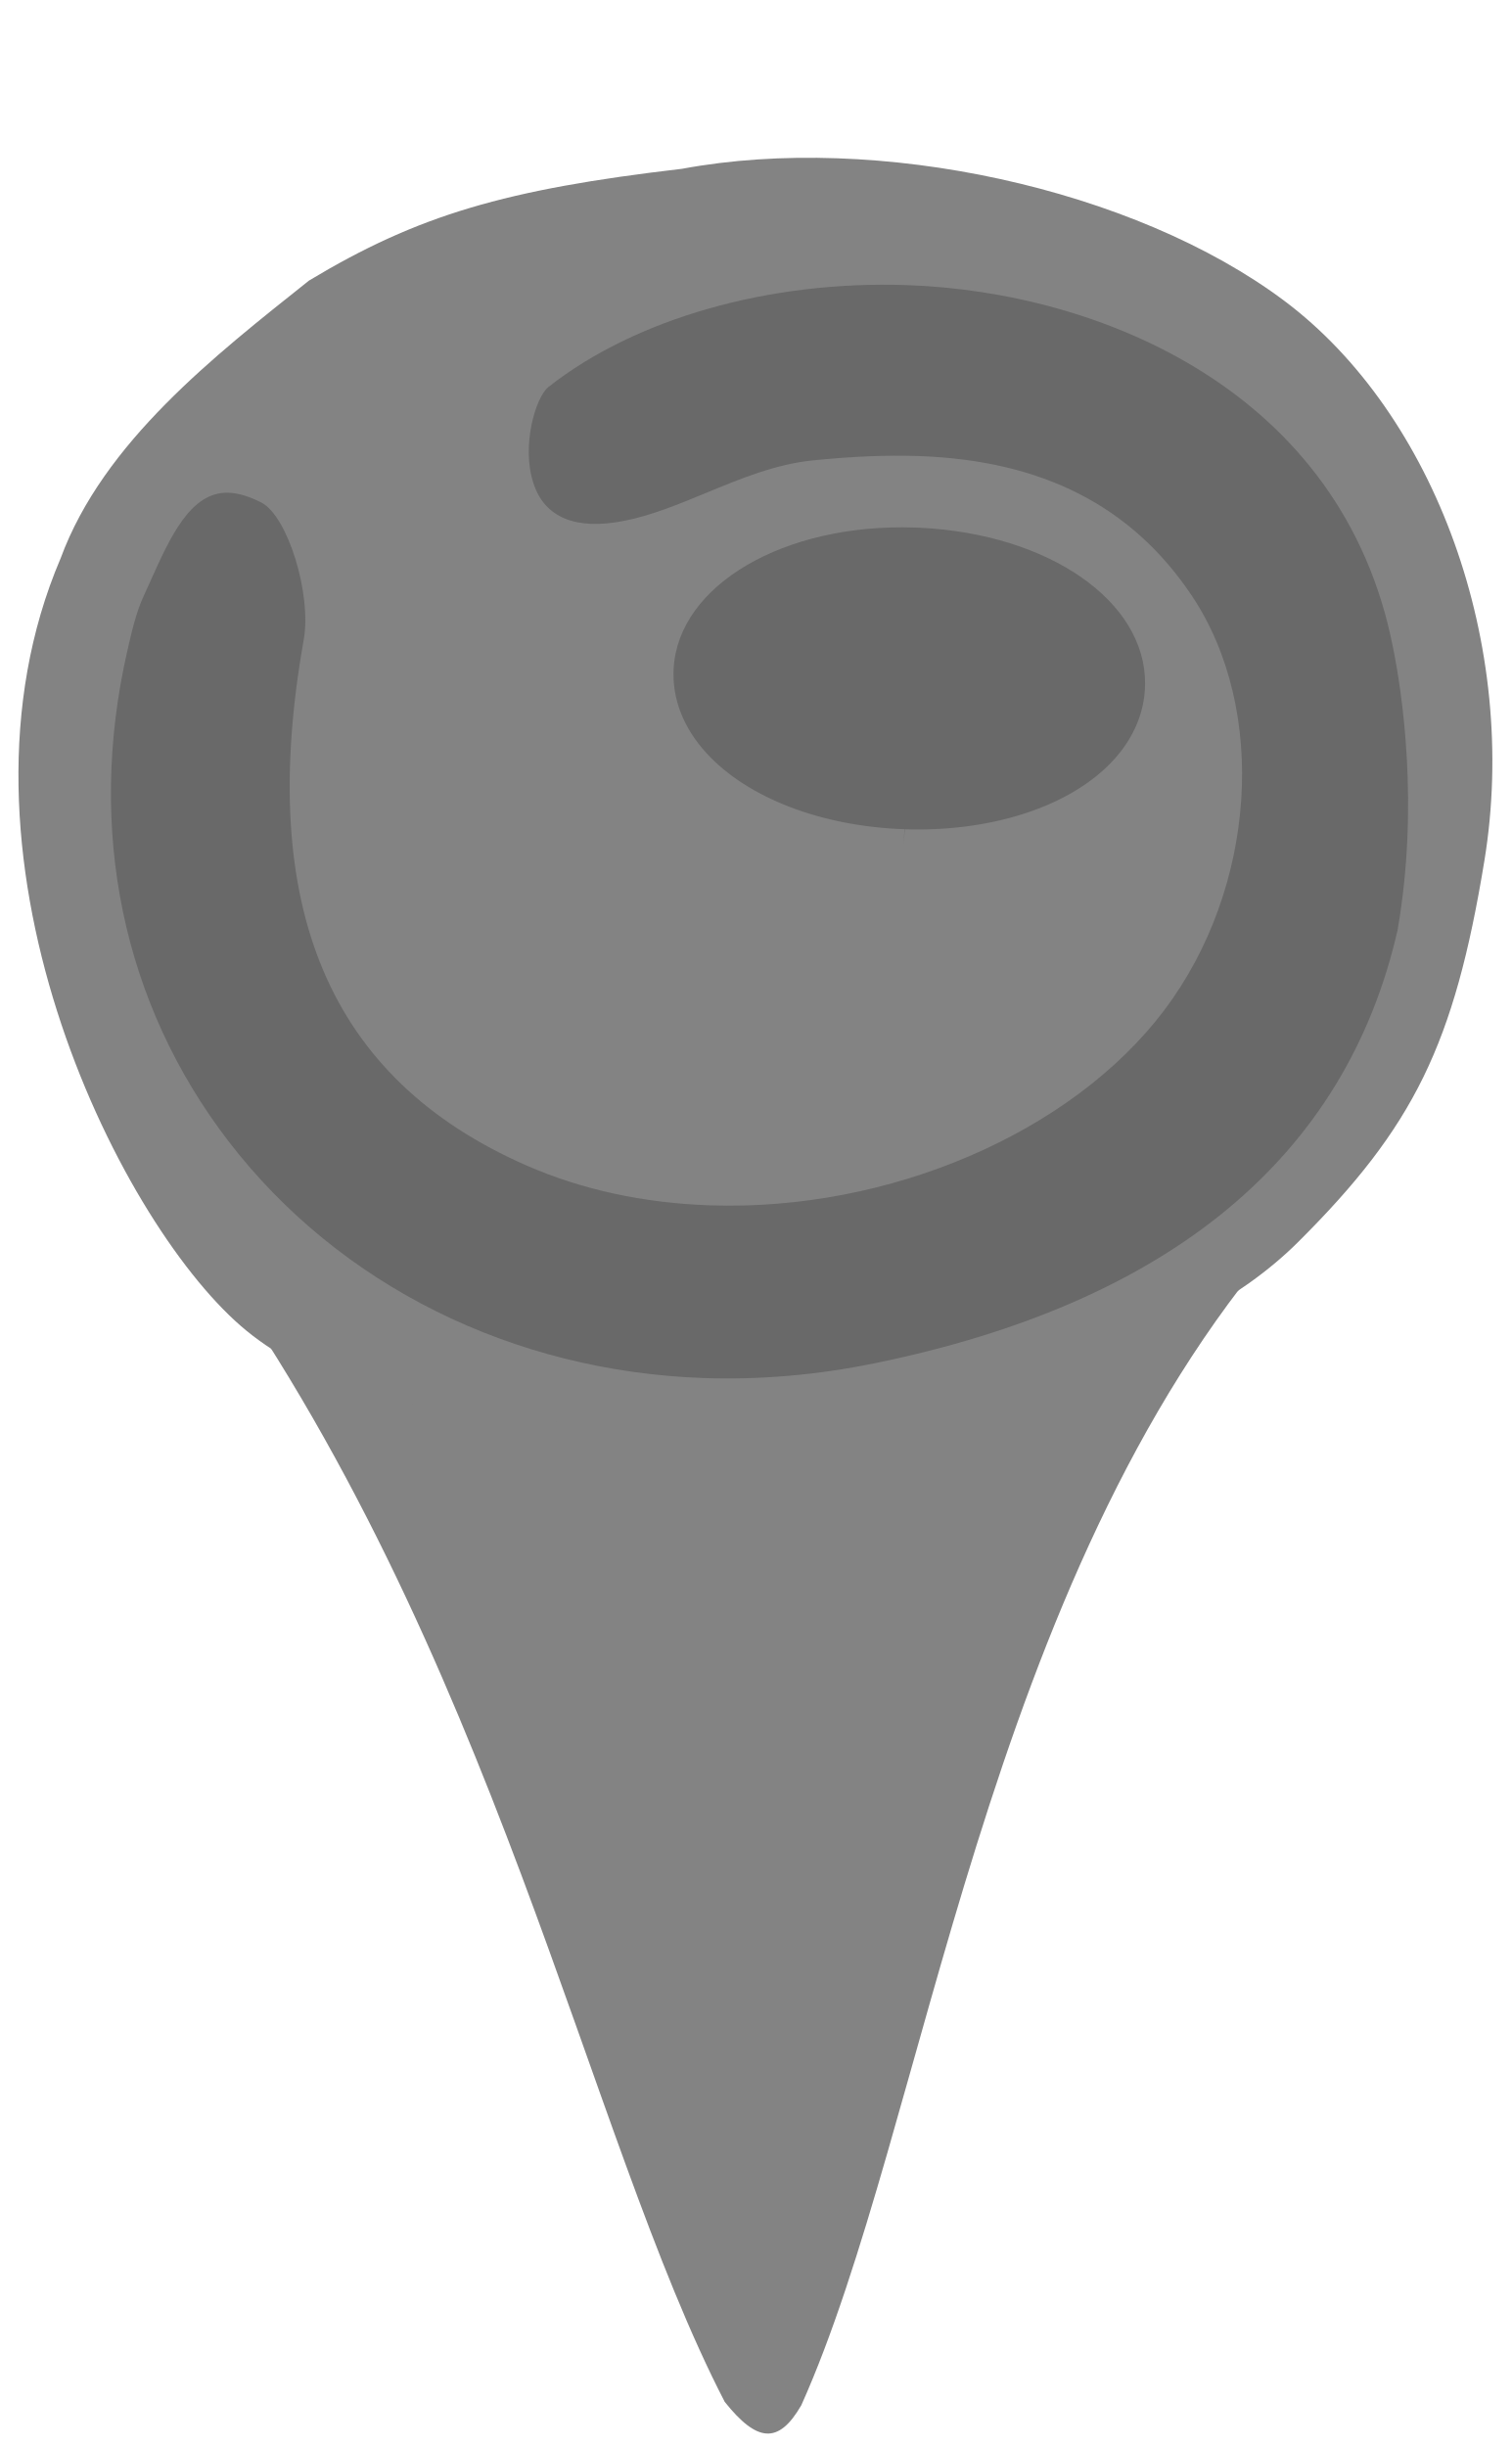
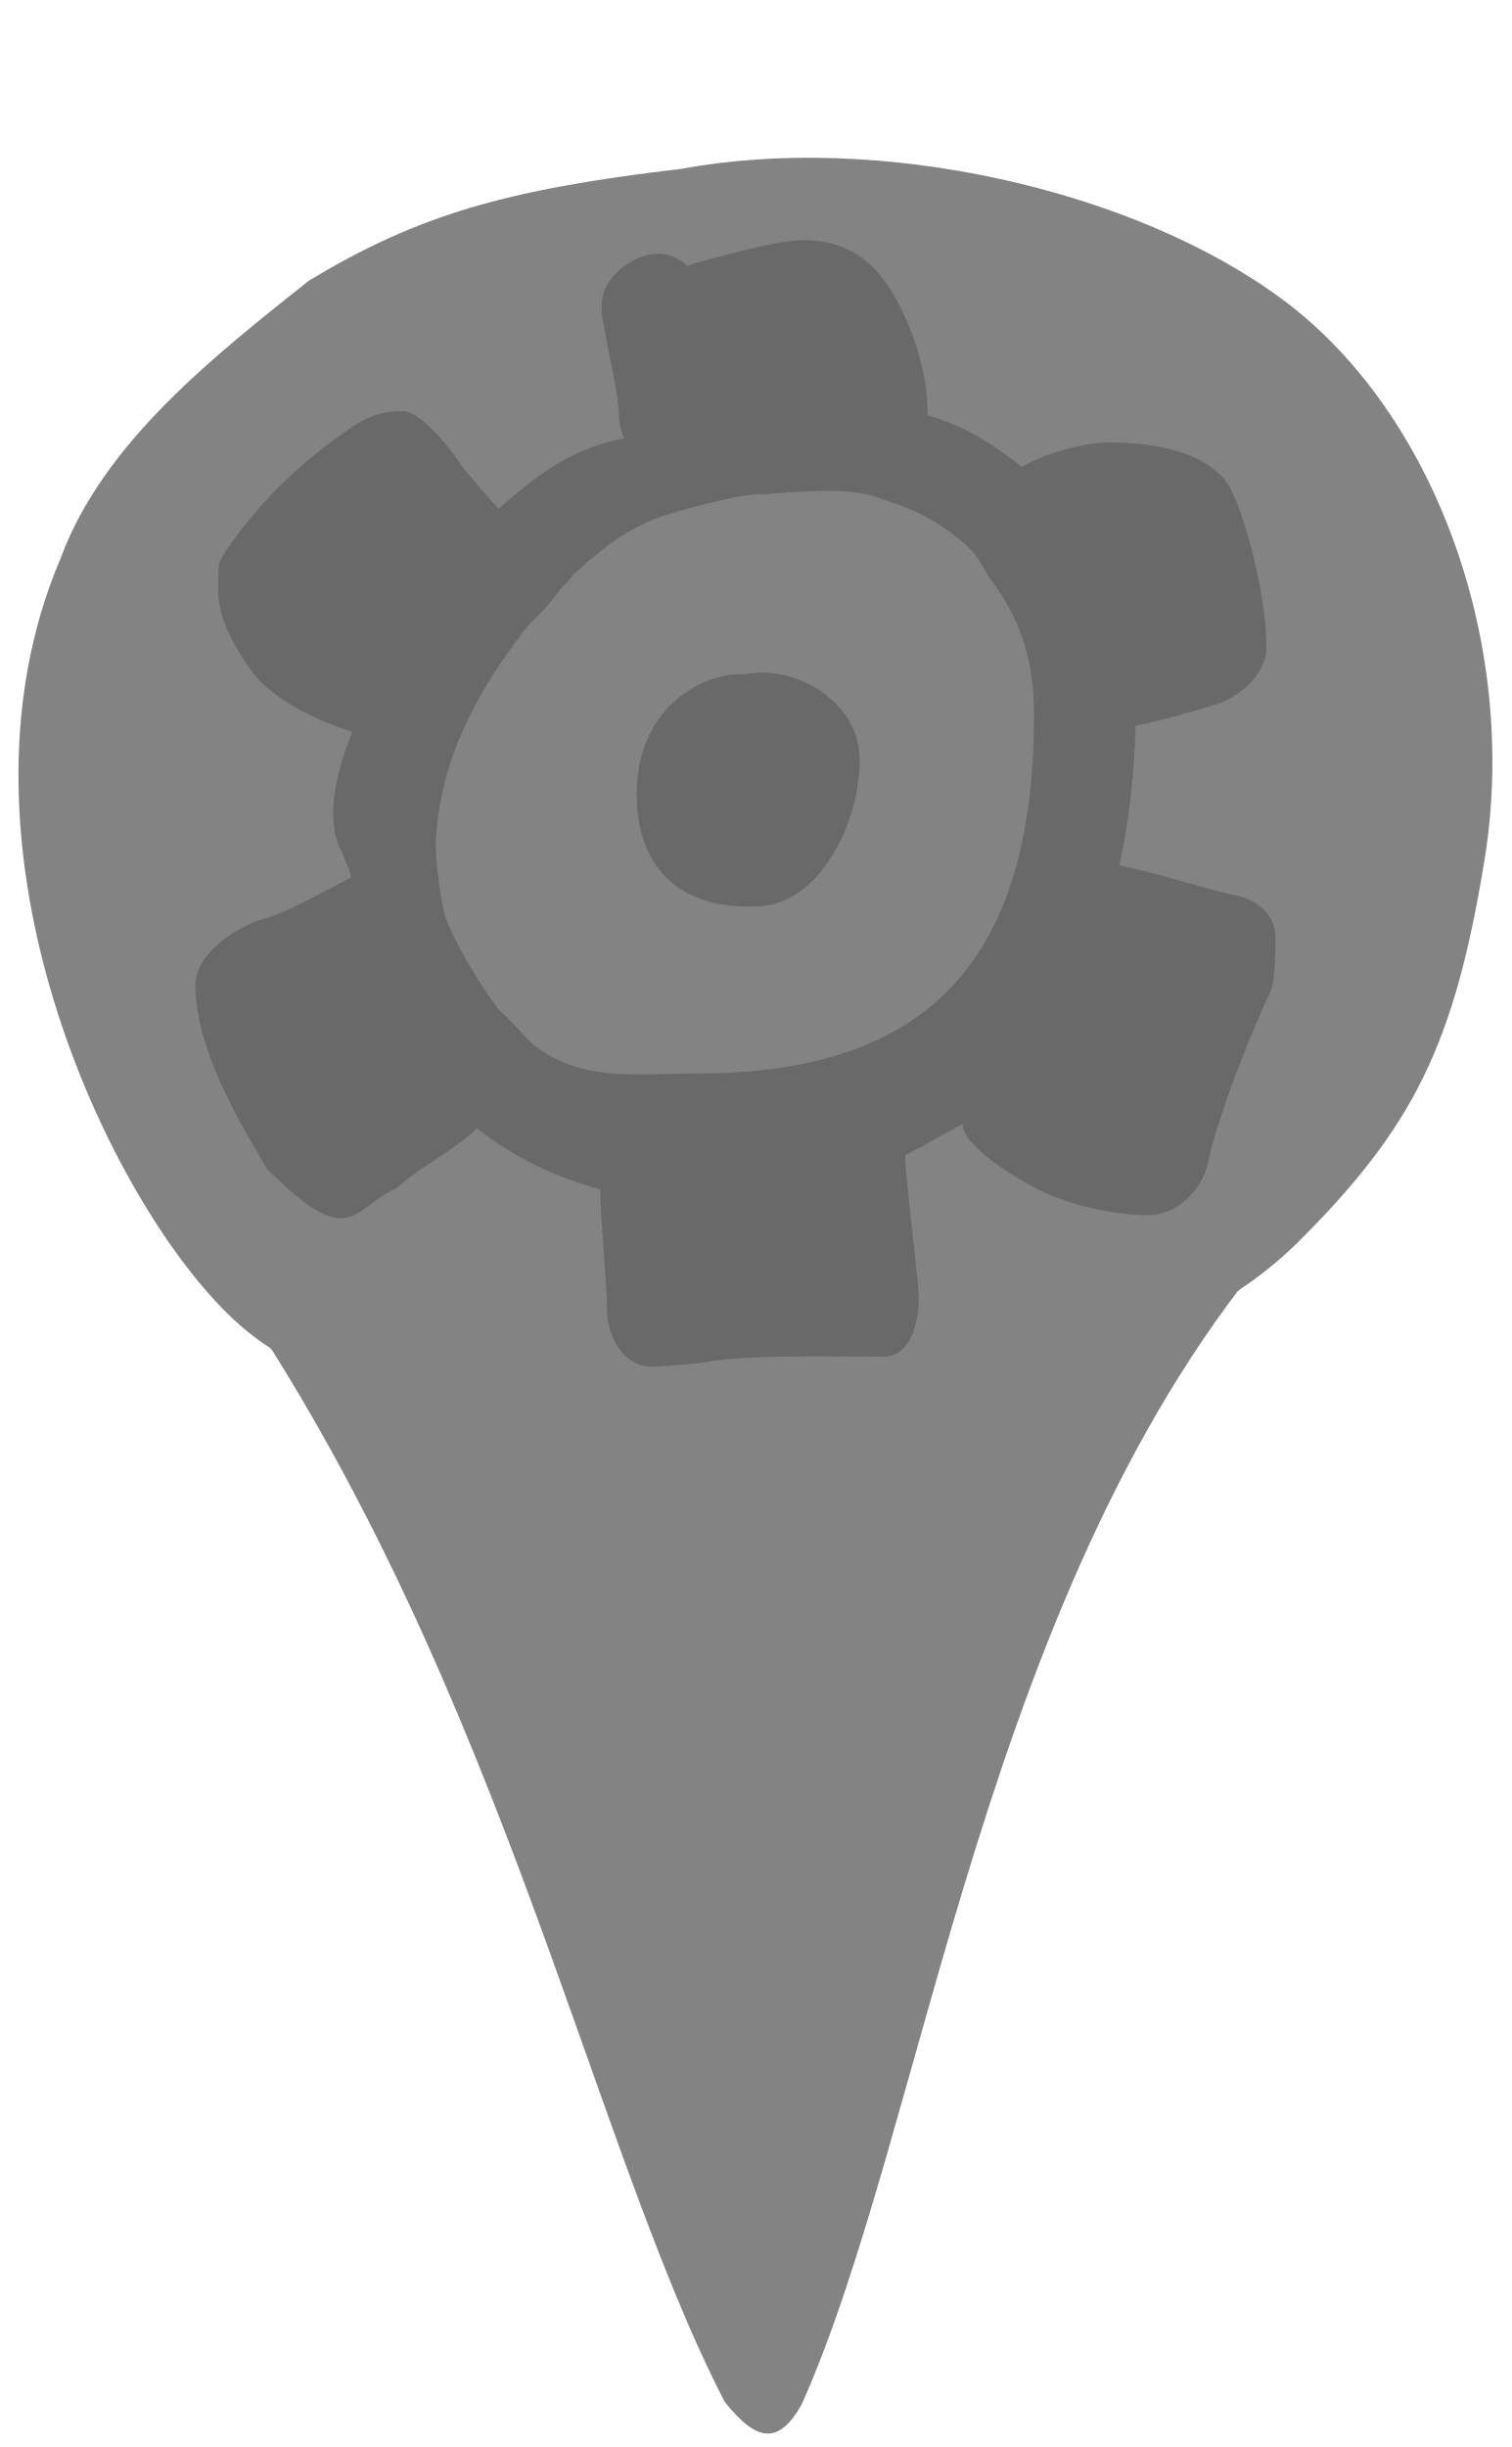
<svg xmlns="http://www.w3.org/2000/svg" version="1.1" width="42" height="68" id="svg3173">
  <defs id="defs3175" />
-   <g transform="matrix(0.9272804,0,0,0.9272804,1.48293,4.917787)" id="g4033">
-     <path d="m 4.363,31.911 c 8.897,12.229 11.601,26.727 15.761,34.767 0.966,1.208 1.609,1.285 2.295,0.099 C 26.177,58.406 27.882,42.029 36.802,31.786 26.961,37.168 2.164,20.913 4.363,31.911 z" id="path145" style="fill:#838383" />
-     <path d="M 7.661,3.106 C 10.931,1.139 13.554,0.373 18.844,-0.245 24.691,-1.333 32.403,0.338 36.908,3.721 c 4.505,3.383 7.044,10.304 5.985,16.77 -0.903,5.512 -2.118,7.979 -5.589,11.433 -3.514,3.498 -10.189,5.032 -15.485,5.307 C 16.531,37.506 9.368,37.684 5.622,34.436 1.877,31.187 -3.526,20.187 0.218,11.428 1.499,7.951 4.832,5.36 7.661,3.106 z" id="path2993" style="fill:#838383;fill-opacity:1" />
-     <g transform="matrix(0.9554976,0,0,0.9554976,-307.2296,-45.93656)" id="g3800" style="fill:#696969">
-       <g id="g3802" style="fill:#696969">
-         <g id="g3804" style="fill:#696969">
-           <path d="m 363.562,62.833 c -1.579,-8.057 -9.201,-11.158 -15.25,-11.365 -4.31,-0.148 -8.512,1.045 -11.244,3.196 -0.388,0.304 -0.861,1.825 -0.469,3.021 0.353,1.078 1.331,1.476 2.842,1.177 0.861,-0.168 1.694,-0.514 2.58,-0.879 1.07,-0.443 2.177,-0.9 3.338,-1.017 1.241,-0.126 2.326,-0.171 3.313,-0.137 3.891,0.134 6.697,1.566 8.58,4.381 2.396,3.582 2.024,9.17 -0.865,13 -2.908,3.853 -8.64,6.312 -14.258,6.12 -2.088,-0.073 -4.022,-0.494 -5.754,-1.253 -6.188,-2.712 -8.472,-8.105 -6.982,-16.487 0.254,-1.426 -0.503,-3.876 -1.327,-4.301 -0.379,-0.195 -0.726,-0.299 -1.031,-0.309 -1.188,-0.042 -1.831,1.39 -2.452,2.773 -0.069,0.155 -0.138,0.308 -0.207,0.457 -0.243,0.527 -0.382,1.139 -0.517,1.73 -1.282,5.61 -0.147,11.062 3.183,15.392 3.468,4.505 8.9,7.208 14.903,7.415 1.765,0.06 3.571,-0.096 5.364,-0.465 9.253,-1.893 14.767,-6.462 16.396,-13.578 0.686,-3.936 0.136,-7.479 -0.132,-8.821 l -0.011,-0.05 z" id="path3806" style="fill:#696969" />
-         </g>
-         <g id="g3808" style="fill:#696969">
-           <path d="m 354.587,66.577 c 0.777,-0.746 1.192,-1.646 1.199,-2.601 0.018,-2.597 -3.016,-4.701 -7.056,-4.898 l -0.169,-0.006 c -4.093,-0.14 -7.417,1.802 -7.564,4.421 -0.053,0.941 0.302,1.857 1.026,2.65 1.284,1.407 3.606,2.301 6.211,2.39 l -0.016,0.453 0,0 0.027,-0.452 c 2.606,0.087 4.975,-0.645 6.342,-1.957 z" id="path3810" style="fill:#696969" />
-         </g>
-       </g>
-     </g>
+   <path style="fill:#838383" id="path145" d="M 5.529,34.509 C 13.779,45.848 16.286,59.292 20.143,66.747 c 0.896,1.12 1.492,1.192 2.128,0.092 C 25.757,59.076 27.338,43.89 35.609,34.392 26.483,39.383 3.489,24.31 5.529,34.509 z" />
+   <path style="fill:#838383;fill-opacity:1" id="path2993" d="M 8.586,7.798 C 11.619,5.974 14.051,5.264 18.956,4.69 c 5.422,-1.009 12.573,0.541 16.751,3.678 4.177,3.137 6.532,9.555 5.55,15.55 -0.837,5.111 -1.964,7.398 -5.182,10.602 -3.258,3.243 -9.448,4.666 -14.359,4.921 C 16.812,39.696 10.169,39.861 6.696,36.849 3.224,33.837 -1.786,23.637 1.685,15.514 2.873,12.291 5.964,9.888 8.586,7.798 z" />
+   <text xml:space="preserve" style="font-size:22px;font-style:normal;font-variant:normal;font-weight:bold;font-stretch:normal;text-align:center;line-height:125%;letter-spacing:0px;word-spacing:0px;text-anchor:middle;fill:#838383;fill-opacity:1;stroke:none;font-family:Pecita;-inkscape-font-specification:Pecita Bold" x="-72.61" y="-16.36" id="text2991" transform="scale(1,-1)">
+     <tspan id="tspan2993" x="-72.61" y="-16.36" />
+   </text>
+   <g style="font-size:21.592px;font-style:normal;font-variant:normal;font-weight:bold;font-stretch:normal;text-align:center;line-height:125%;letter-spacing:0px;word-spacing:0px;text-anchor:middle;fill:#696969;fill-opacity:1;stroke:none;font-family:DIN Condensed;-inkscape-font-specification:DIN Condensed" id="text2995">
+     <path d="m 20.638,18.73 c -1.285,0 -2.925,1.049 -2.941,3.297 -0.015,2.132 1.233,3.262 3.391,3.161 1.668,-0.078 2.801,-2.256 2.805,-4.064 0.004,-1.706 -1.918,-2.678 -3.206,-2.38 M 13.865,28.064 C 13.3,27.311 12.638,26.191 12.376,25.483 12.176,24.696 12.082,23.531 12.115,23.283 l 0.035,-0.344 c 0.222,-2.173 1.255,-3.913 2.536,-5.57 0.334,-0.316 0.502,-0.482 0.889,-0.989 0.023,-0.03 0.349,-0.359 0.349,-0.397 1.092,-1.017 1.67,-1.303 2.238,-1.549 0.38,-0.165 2.569,-0.771 3.021,-0.695 1.576,-0.116 2.51,-0.184 3.302,0.12 0.771,0.246 1.406,0.485 2.311,1.238 0.389,0.354 0.409,0.48 0.693,0.942 0.791,1.055 1.251,2.132 1.251,3.827 0,6.856 -2.984,9.965 -9.349,9.965 -1.733,0 -3.252,0.248 -4.57,-0.806 -0.527,-0.51 -0.552,-0.608 -0.989,-0.995 m 12.921,3.208 c 0,0.603 1.42,1.475 2.174,1.852 0.678,0.339 1.883,0.678 3.013,0.678 0.753,0 1.468,-0.692 1.627,-1.428 0.348,-1.608 1.43,-4.15 1.731,-4.752 0.151,-0.339 0.152,-1.128 0.152,-1.543 0,-0.527 -0.377,-1.017 -1.13,-1.168 -0.753,-0.151 -2.079,-0.601 -3.209,-0.827 0.264,-1.205 0.414,-2.524 0.452,-3.88 0.565,-0.113 1.544,-0.377 2.26,-0.603 0.791,-0.264 1.376,-0.957 1.376,-1.559 0,-1.507 -0.593,-3.621 -0.969,-4.375 -0.565,-1.13 -2.29,-1.336 -3.42,-1.336 -0.678,0 -1.77,0.301 -2.411,0.678 -0.904,-0.716 -1.675,-1.168 -2.617,-1.431 0,-0.866 -0.178,-1.642 -0.517,-2.471 -0.603,-1.507 -1.436,-2.401 -2.943,-2.401 -0.678,0 -2.323,0.447 -3.227,0.711 -0.188,-0.188 -0.522,-0.334 -0.786,-0.334 -0.753,0 -1.587,0.696 -1.587,1.411 0,0.188 0.003,0.256 0.04,0.482 0.151,0.904 0.442,2.034 0.442,2.637 0,0.226 0.073,0.452 0.148,0.603 -1.394,0.264 -2.363,0.944 -3.493,1.961 -0.377,-0.414 -0.904,-1.017 -1.055,-1.243 -0.452,-0.678 -1.189,-1.476 -1.603,-1.476 -0.603,0 -0.979,0.151 -1.431,0.452 -0.678,0.452 -2.286,1.629 -3.491,3.437 -0.226,0.339 -0.208,0.323 -0.208,0.926 0,0.226 -0.129,0.932 0.888,2.363 0.753,1.092 2.868,1.839 3.395,1.839 0.507,-2.666 -1.374,0.942 -1.06,2.569 0,0.414 0.422,1.002 0.459,1.379 -0.791,0.414 -1.77,0.942 -2.26,1.092 L 7.153,25.593 c -0.565,0.188 -1.723,0.887 -1.723,1.791 0,2.034 1.668,4.472 1.969,5.075 2.361,2.375 2.365,1.113 3.606,0.572 0.725,-0.646 1.686,-1.11 2.251,-1.675 1.017,0.791 2.147,1.356 3.428,1.695 0,0.791 0.188,2.637 0.188,3.352 0,0.753 0.476,1.577 1.229,1.577 0.226,0 1.311,-0.087 1.499,-0.125 1.13,-0.226 4.013,-0.152 4.954,-0.152 0.753,0 0.981,-0.923 0.981,-1.677 0,-0.414 -0.377,-3.315 -0.377,-3.917" style="font-size:37.668px;fill:#696969;font-family:Pecita;-inkscape-font-specification:Pecita" id="path3025" />
  </g>
</svg>
